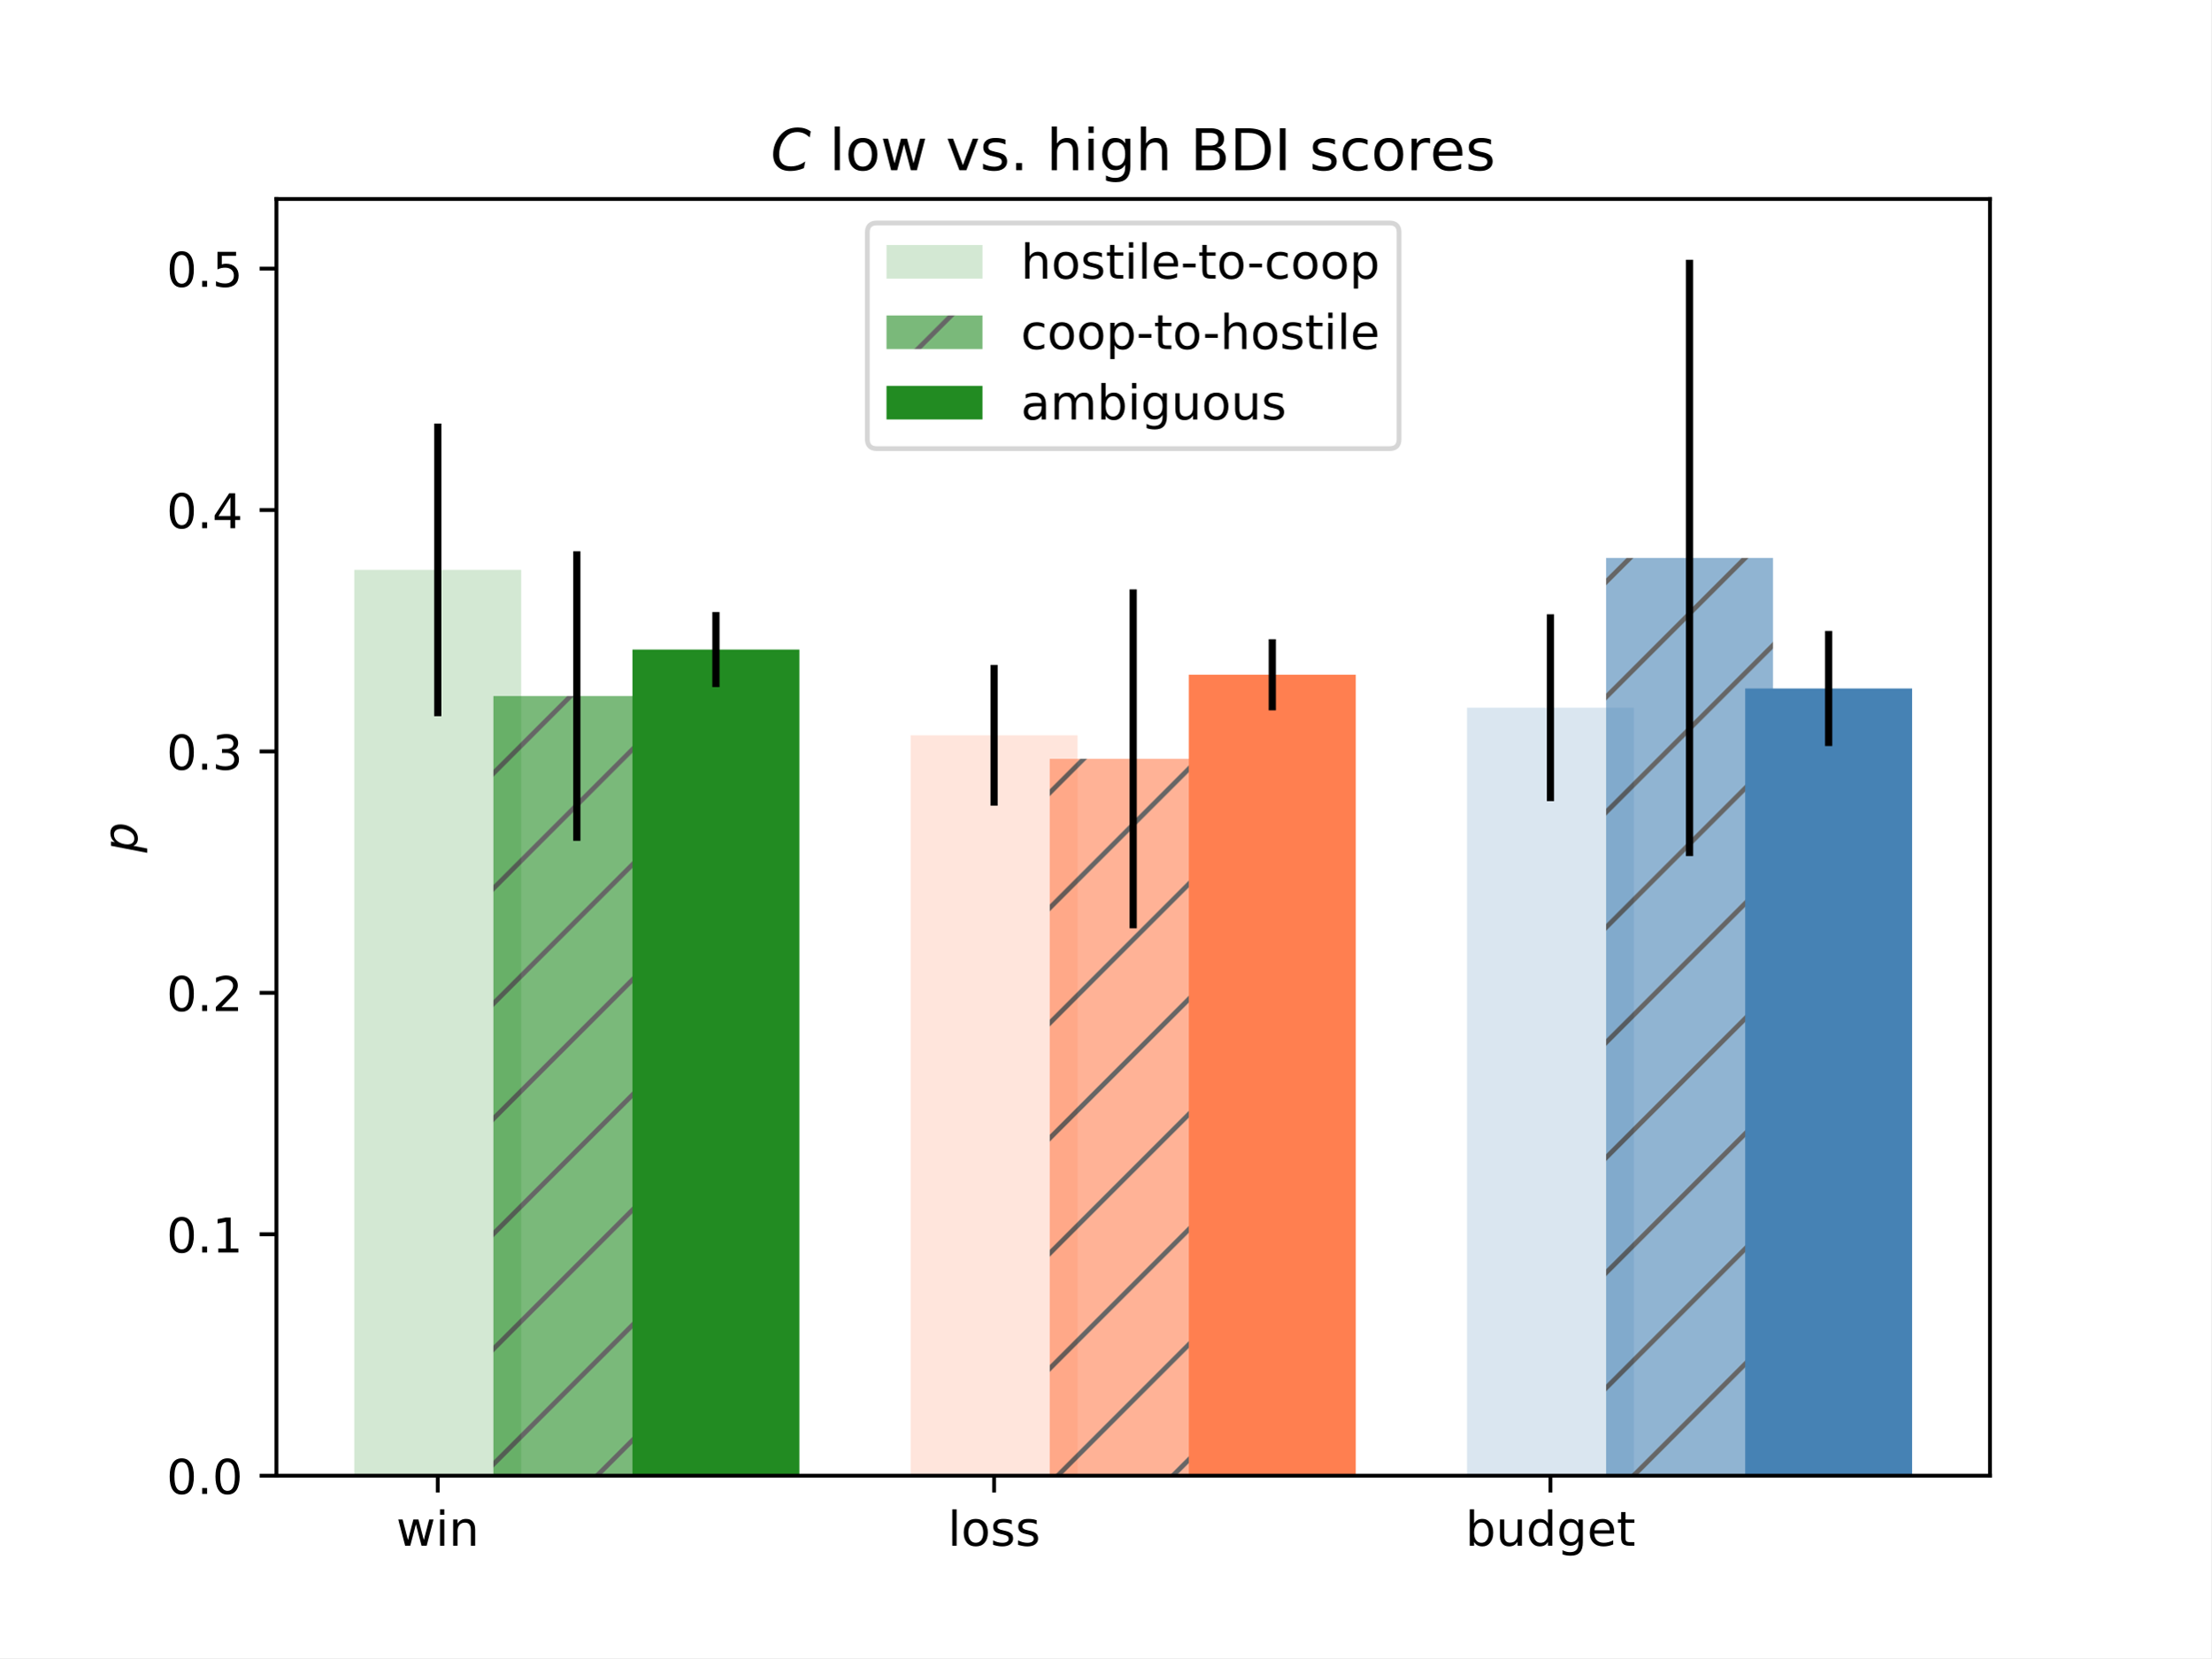
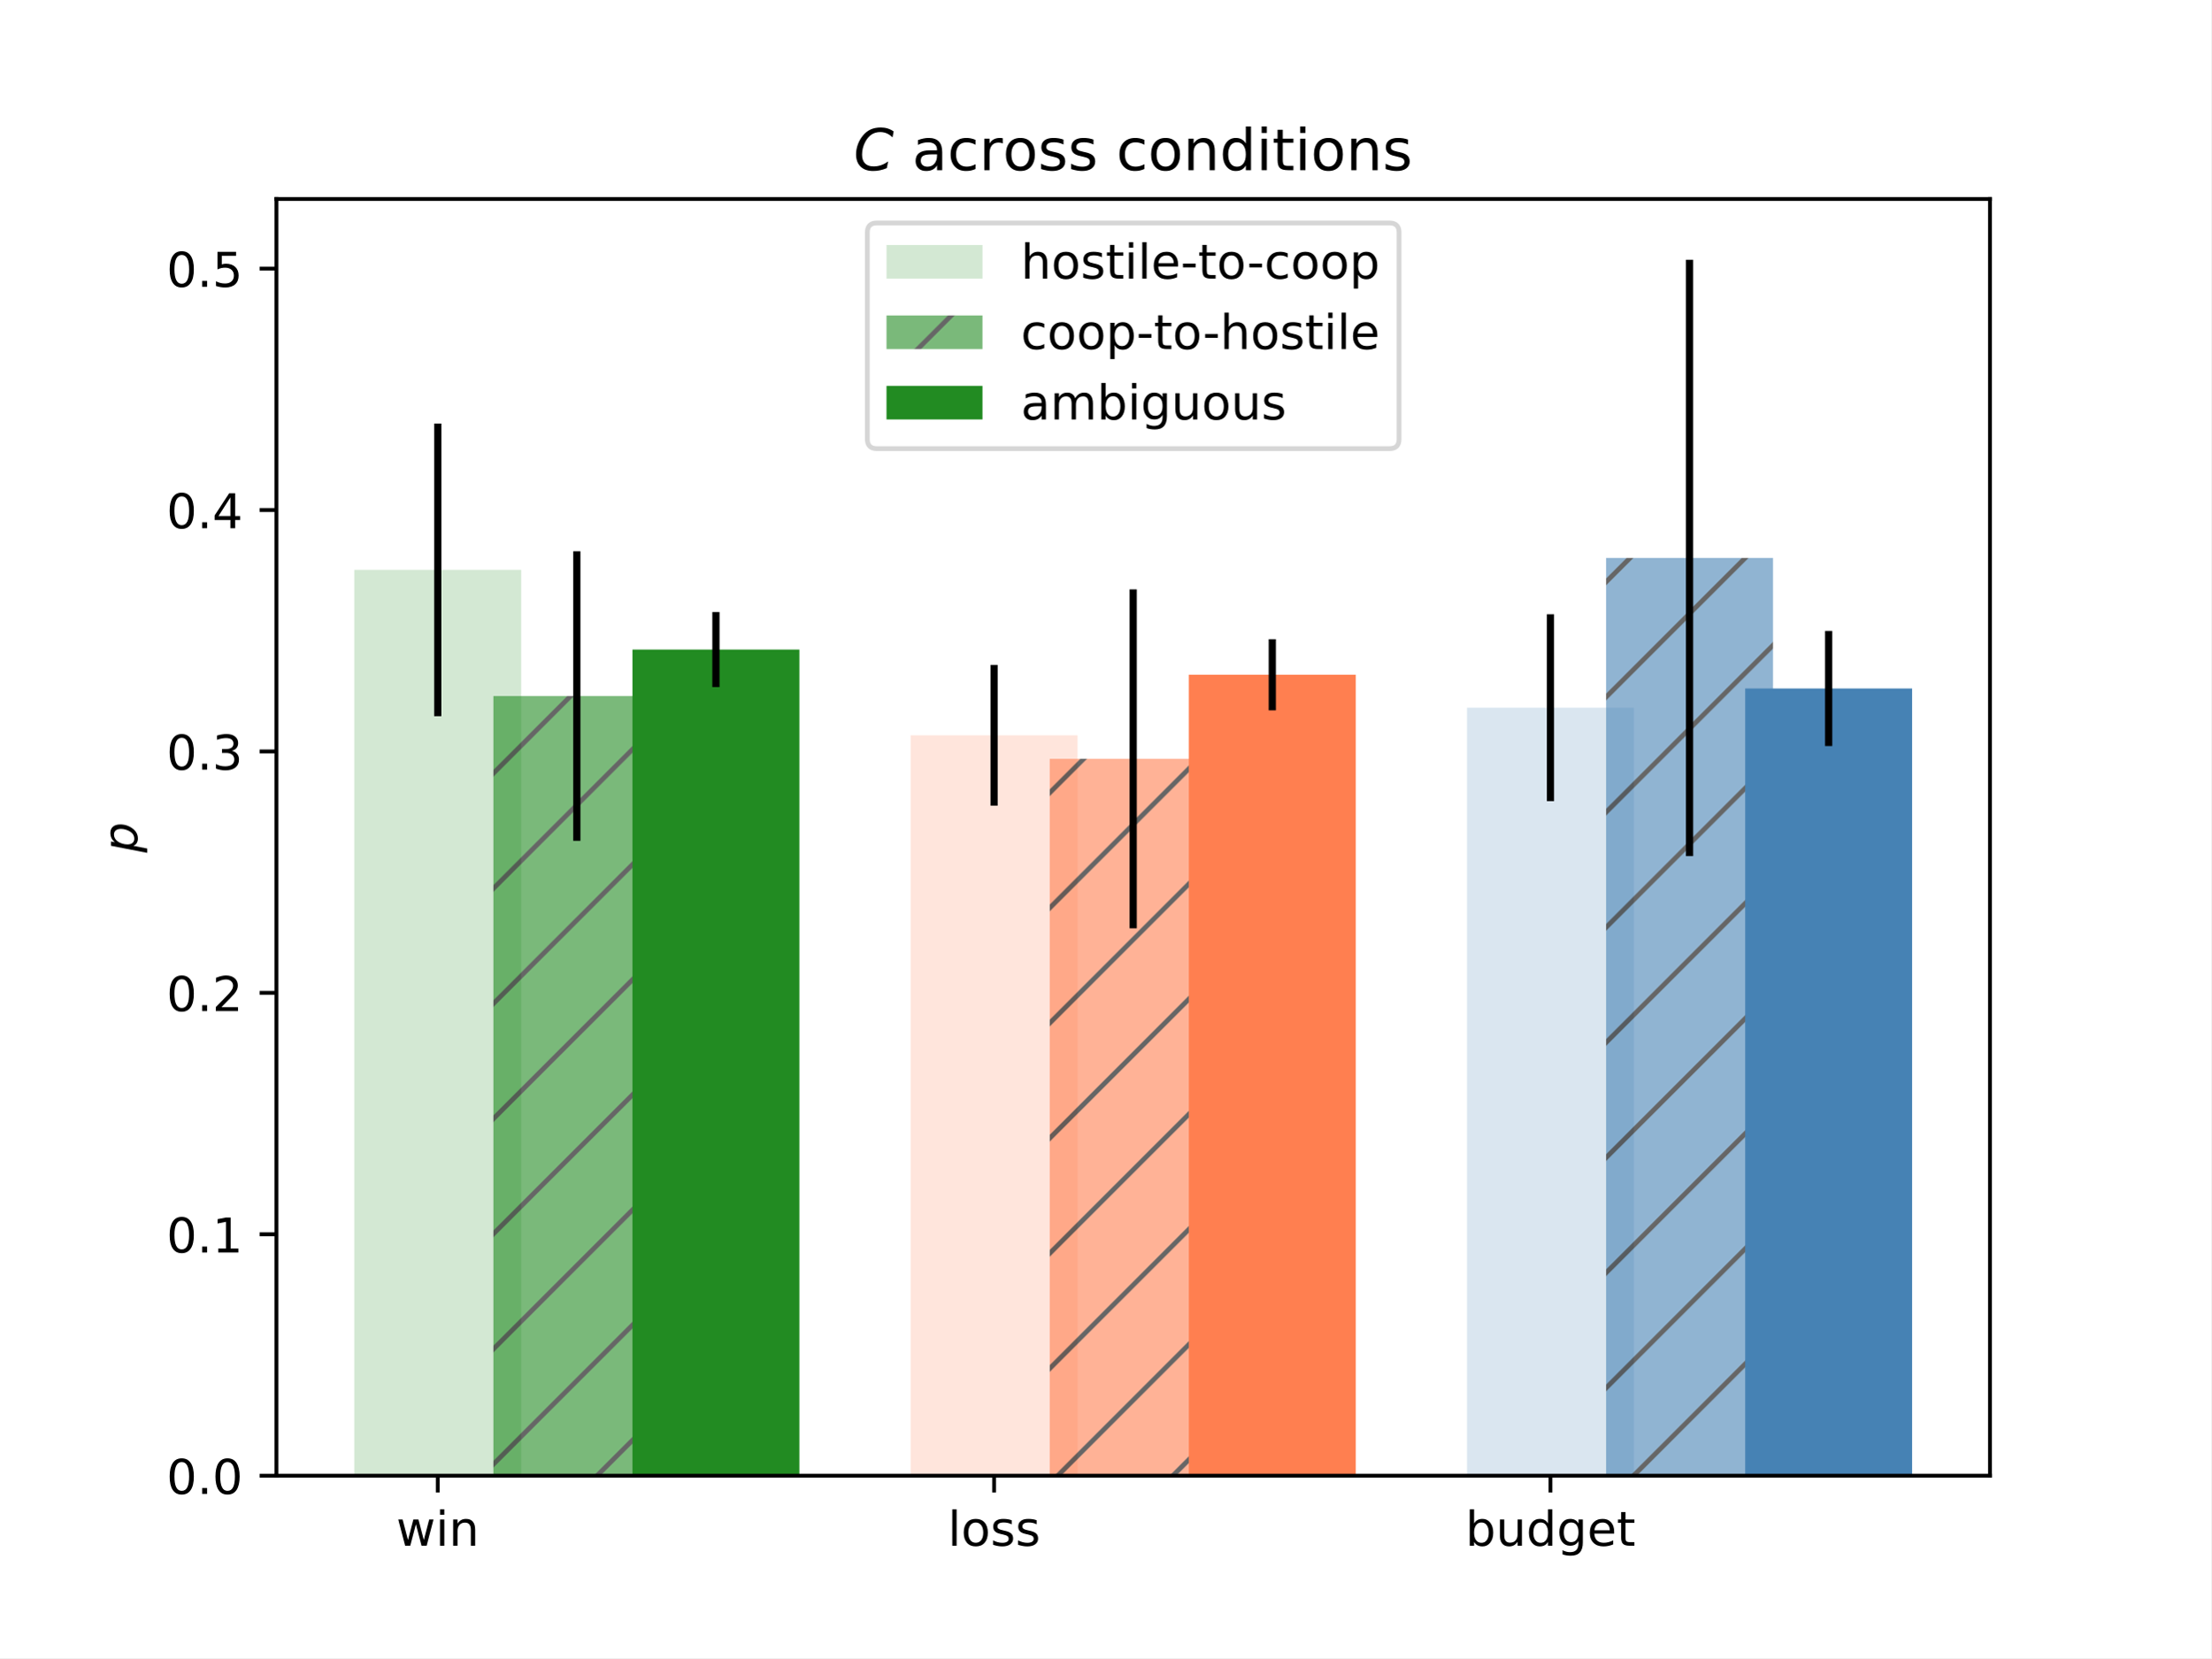
<svg xmlns="http://www.w3.org/2000/svg" xmlns:xlink="http://www.w3.org/1999/xlink" width="460.8pt" height="345.6pt" viewBox="0 0 460.8 345.6" version="1.1">
  <defs>
    <style type="text/css">*{stroke-linejoin: round; stroke-linecap: butt}</style>
  </defs>
  <g id="figure_1">
    <g id="patch_1">
      <path d="M 0 345.6  L 460.8 345.6  L 460.8 0  L 0 0  z " style="fill: #ffffff" />
    </g>
    <g id="axes_1">
      <g id="patch_2">
        <path d="M 57.6 307.584  L 414.72 307.584  L 414.72 41.472  L 57.6 41.472  z " style="fill: #ffffff" />
      </g>
      <g id="patch_3">
-         <path d="M 73.833 307.584  L 108.617 307.584  L 108.617 118.776  L 73.833 118.776  z " clip-path="url(#pca31e9672e)" style="fill: #228b22; opacity: 0.2" />
+         <path d="M 73.833 307.584  L 108.617 307.584  L 108.617 118.776  L 73.833 118.776  z " clip-path="url(#p67e29731ce)" style="fill: #228b22; opacity: 0.2" />
      </g>
      <g id="patch_4">
-         <path d="M 189.781 307.584  L 224.565 307.584  L 224.565 153.255  L 189.781 153.255  z " clip-path="url(#pca31e9672e)" style="fill: #ff7f50; opacity: 0.2" />
+         <path d="M 189.781 307.584  L 224.565 307.584  L 224.565 153.255  L 189.781 153.255  z " clip-path="url(#p67e29731ce)" style="fill: #ff7f50; opacity: 0.2" />
      </g>
      <g id="patch_5">
-         <path d="M 305.729 307.584  L 340.513 307.584  L 340.513 147.503  L 305.729 147.503  z " clip-path="url(#pca31e9672e)" style="fill: #4682b4; opacity: 0.2" />
+         <path d="M 305.729 307.584  L 340.513 307.584  L 340.513 147.503  L 305.729 147.503  z " clip-path="url(#p67e29731ce)" style="fill: #4682b4; opacity: 0.2" />
      </g>
      <g id="patch_6">
-         <path d="M 102.82 307.584  L 137.604 307.584  L 137.604 145.08  L 102.82 145.08  z " clip-path="url(#pca31e9672e)" style="fill: url(#hdff56666a3); opacity: 0.6" />
+         <path d="M 102.82 307.584  L 137.604 307.584  L 137.604 145.08  L 102.82 145.08  z " clip-path="url(#p67e29731ce)" style="fill: url(#h06bba1facb); opacity: 0.6" />
      </g>
      <g id="patch_7">
-         <path d="M 218.768 307.584  L 253.552 307.584  L 253.552 158.163  L 218.768 158.163  z " clip-path="url(#pca31e9672e)" style="fill: url(#hae65c5248e); opacity: 0.6" />
+         <path d="M 218.768 307.584  L 253.552 307.584  L 253.552 158.163  L 218.768 158.163  z " clip-path="url(#p67e29731ce)" style="fill: url(#hb12edb5064); opacity: 0.6" />
      </g>
      <g id="patch_8">
-         <path d="M 334.716 307.584  L 369.5 307.584  L 369.5 116.291  L 334.716 116.291  z " clip-path="url(#pca31e9672e)" style="fill: url(#h5732de7530); opacity: 0.6" />
+         <path d="M 334.716 307.584  L 369.5 307.584  L 369.5 116.291  L 334.716 116.291  z " clip-path="url(#p67e29731ce)" style="fill: url(#h81618ca3a2); opacity: 0.6" />
      </g>
      <g id="patch_9">
-         <path d="M 131.807 307.584  L 166.591 307.584  L 166.591 135.392  L 131.807 135.392  z " clip-path="url(#pca31e9672e)" style="fill: #228b22" />
+         <path d="M 131.807 307.584  L 166.591 307.584  L 166.591 135.392  L 131.807 135.392  z " clip-path="url(#p67e29731ce)" style="fill: #228b22" />
      </g>
      <g id="patch_10">
-         <path d="M 247.755 307.584  L 282.539 307.584  L 282.539 140.641  L 247.755 140.641  z " clip-path="url(#pca31e9672e)" style="fill: #ff7f50" />
+         <path d="M 247.755 307.584  L 282.539 307.584  L 282.539 140.641  L 247.755 140.641  z " clip-path="url(#p67e29731ce)" style="fill: #ff7f50" />
      </g>
      <g id="patch_11">
-         <path d="M 363.703 307.584  L 398.487 307.584  L 398.487 143.501  L 363.703 143.501  z " clip-path="url(#pca31e9672e)" style="fill: #4682b4" />
+         <path d="M 363.703 307.584  L 398.487 307.584  L 398.487 143.501  L 363.703 143.501  z " clip-path="url(#p67e29731ce)" style="fill: #4682b4" />
      </g>
      <g id="matplotlib.axis_1">
        <g id="xtick_1">
          <g id="line2d_1">
            <defs>
-               <path id="m199fb2c212" d="M 0 0  L 0 3.5  " style="stroke: #000000; stroke-width: 0.8" />
-             </defs>
-             <g>
-               <use xlink:href="#m199fb2c212" x="91.225" y="307.584" style="stroke: #000000; stroke-width: 0.8" />
+               <path id="m4ef8aa3663" d="M 0 0  L 0 3.5  " style="stroke: #000000; stroke-width: 0.8" />
+             </defs>
+             <g>
+               <use xlink:href="#m4ef8aa3663" x="91.225" y="307.584" style="stroke: #000000; stroke-width: 0.8" />
            </g>
          </g>
          <g id="text_1">
            <g transform="translate(82.57806 322.1824) scale(0.1 -0.1)">
              <defs>
                <path id="DejaVuSans-77" d="M 269 3500  L 844 3500  L 1563 769  L 2278 3500  L 2956 3500  L 3675 769  L 4391 3500  L 4966 3500  L 4050 0  L 3372 0  L 2619 2869  L 1863 0  L 1184 0  L 269 3500  z " transform="scale(0.015625)" />
                <path id="DejaVuSans-69" d="M 603 3500  L 1178 3500  L 1178 0  L 603 0  L 603 3500  z M 603 4863  L 1178 4863  L 1178 4134  L 603 4134  L 603 4863  z " transform="scale(0.015625)" />
                <path id="DejaVuSans-6e" d="M 3513 2113  L 3513 0  L 2938 0  L 2938 2094  Q 2938 2591 2744 2837  Q 2550 3084 2163 3084  Q 1697 3084 1428 2787  Q 1159 2491 1159 1978  L 1159 0  L 581 0  L 581 3500  L 1159 3500  L 1159 2956  Q 1366 3272 1645 3428  Q 1925 3584 2291 3584  Q 2894 3584 3203 3211  Q 3513 2838 3513 2113  z " transform="scale(0.015625)" />
              </defs>
              <use xlink:href="#DejaVuSans-77" />
              <use xlink:href="#DejaVuSans-69" x="81.787" />
              <use xlink:href="#DejaVuSans-6e" x="109.57" />
            </g>
          </g>
        </g>
        <g id="xtick_2">
          <g id="line2d_2">
            <g>
-               <use xlink:href="#m199fb2c212" x="207.173" y="307.584" style="stroke: #000000; stroke-width: 0.8" />
+               <use xlink:href="#m4ef8aa3663" x="207.173" y="307.584" style="stroke: #000000; stroke-width: 0.8" />
            </g>
          </g>
          <g id="text_2">
            <g transform="translate(197.5152 322.1824) scale(0.1 -0.1)">
              <defs>
                <path id="DejaVuSans-6c" d="M 603 4863  L 1178 4863  L 1178 0  L 603 0  L 603 4863  z " transform="scale(0.015625)" />
                <path id="DejaVuSans-6f" d="M 1959 3097  Q 1497 3097 1228 2736  Q 959 2375 959 1747  Q 959 1119 1226 758  Q 1494 397 1959 397  Q 2419 397 2687 759  Q 2956 1122 2956 1747  Q 2956 2369 2687 2733  Q 2419 3097 1959 3097  z M 1959 3584  Q 2709 3584 3137 3096  Q 3566 2609 3566 1747  Q 3566 888 3137 398  Q 2709 -91 1959 -91  Q 1206 -91 779 398  Q 353 888 353 1747  Q 353 2609 779 3096  Q 1206 3584 1959 3584  z " transform="scale(0.015625)" />
                <path id="DejaVuSans-73" d="M 2834 3397  L 2834 2853  Q 2591 2978 2328 3040  Q 2066 3103 1784 3103  Q 1356 3103 1142 2972  Q 928 2841 928 2578  Q 928 2378 1081 2264  Q 1234 2150 1697 2047  L 1894 2003  Q 2506 1872 2764 1633  Q 3022 1394 3022 966  Q 3022 478 2636 193  Q 2250 -91 1575 -91  Q 1294 -91 989 -36  Q 684 19 347 128  L 347 722  Q 666 556 975 473  Q 1284 391 1588 391  Q 1994 391 2212 530  Q 2431 669 2431 922  Q 2431 1156 2273 1281  Q 2116 1406 1581 1522  L 1381 1569  Q 847 1681 609 1914  Q 372 2147 372 2553  Q 372 3047 722 3315  Q 1072 3584 1716 3584  Q 2034 3584 2315 3537  Q 2597 3491 2834 3397  z " transform="scale(0.015625)" />
              </defs>
              <use xlink:href="#DejaVuSans-6c" />
              <use xlink:href="#DejaVuSans-6f" x="27.783" />
              <use xlink:href="#DejaVuSans-73" x="88.965" />
              <use xlink:href="#DejaVuSans-73" x="141.064" />
            </g>
          </g>
        </g>
        <g id="xtick_3">
          <g id="line2d_3">
            <g>
-               <use xlink:href="#m199fb2c212" x="323.121" y="307.584" style="stroke: #000000; stroke-width: 0.8" />
+               <use xlink:href="#m4ef8aa3663" x="323.121" y="307.584" style="stroke: #000000; stroke-width: 0.8" />
            </g>
          </g>
          <g id="text_3">
            <g transform="translate(305.3929 322.1824) scale(0.1 -0.1)">
              <defs>
                <path id="DejaVuSans-62" d="M 3116 1747  Q 3116 2381 2855 2742  Q 2594 3103 2138 3103  Q 1681 3103 1420 2742  Q 1159 2381 1159 1747  Q 1159 1113 1420 752  Q 1681 391 2138 391  Q 2594 391 2855 752  Q 3116 1113 3116 1747  z M 1159 2969  Q 1341 3281 1617 3432  Q 1894 3584 2278 3584  Q 2916 3584 3314 3078  Q 3713 2572 3713 1747  Q 3713 922 3314 415  Q 2916 -91 2278 -91  Q 1894 -91 1617 61  Q 1341 213 1159 525  L 1159 0  L 581 0  L 581 4863  L 1159 4863  L 1159 2969  z " transform="scale(0.015625)" />
                <path id="DejaVuSans-75" d="M 544 1381  L 544 3500  L 1119 3500  L 1119 1403  Q 1119 906 1312 657  Q 1506 409 1894 409  Q 2359 409 2629 706  Q 2900 1003 2900 1516  L 2900 3500  L 3475 3500  L 3475 0  L 2900 0  L 2900 538  Q 2691 219 2414 64  Q 2138 -91 1772 -91  Q 1169 -91 856 284  Q 544 659 544 1381  z M 1991 3584  L 1991 3584  z " transform="scale(0.015625)" />
                <path id="DejaVuSans-64" d="M 2906 2969  L 2906 4863  L 3481 4863  L 3481 0  L 2906 0  L 2906 525  Q 2725 213 2448 61  Q 2172 -91 1784 -91  Q 1150 -91 751 415  Q 353 922 353 1747  Q 353 2572 751 3078  Q 1150 3584 1784 3584  Q 2172 3584 2448 3432  Q 2725 3281 2906 2969  z M 947 1747  Q 947 1113 1208 752  Q 1469 391 1925 391  Q 2381 391 2643 752  Q 2906 1113 2906 1747  Q 2906 2381 2643 2742  Q 2381 3103 1925 3103  Q 1469 3103 1208 2742  Q 947 2381 947 1747  z " transform="scale(0.015625)" />
                <path id="DejaVuSans-67" d="M 2906 1791  Q 2906 2416 2648 2759  Q 2391 3103 1925 3103  Q 1463 3103 1205 2759  Q 947 2416 947 1791  Q 947 1169 1205 825  Q 1463 481 1925 481  Q 2391 481 2648 825  Q 2906 1169 2906 1791  z M 3481 434  Q 3481 -459 3084 -895  Q 2688 -1331 1869 -1331  Q 1566 -1331 1297 -1286  Q 1028 -1241 775 -1147  L 775 -588  Q 1028 -725 1275 -790  Q 1522 -856 1778 -856  Q 2344 -856 2625 -561  Q 2906 -266 2906 331  L 2906 616  Q 2728 306 2450 153  Q 2172 0 1784 0  Q 1141 0 747 490  Q 353 981 353 1791  Q 353 2603 747 3093  Q 1141 3584 1784 3584  Q 2172 3584 2450 3431  Q 2728 3278 2906 2969  L 2906 3500  L 3481 3500  L 3481 434  z " transform="scale(0.015625)" />
                <path id="DejaVuSans-65" d="M 3597 1894  L 3597 1613  L 953 1613  Q 991 1019 1311 708  Q 1631 397 2203 397  Q 2534 397 2845 478  Q 3156 559 3463 722  L 3463 178  Q 3153 47 2828 -22  Q 2503 -91 2169 -91  Q 1331 -91 842 396  Q 353 884 353 1716  Q 353 2575 817 3079  Q 1281 3584 2069 3584  Q 2775 3584 3186 3129  Q 3597 2675 3597 1894  z M 3022 2063  Q 3016 2534 2758 2815  Q 2500 3097 2075 3097  Q 1594 3097 1305 2825  Q 1016 2553 972 2059  L 3022 2063  z " transform="scale(0.015625)" />
                <path id="DejaVuSans-74" d="M 1172 4494  L 1172 3500  L 2356 3500  L 2356 3053  L 1172 3053  L 1172 1153  Q 1172 725 1289 603  Q 1406 481 1766 481  L 2356 481  L 2356 0  L 1766 0  Q 1100 0 847 248  Q 594 497 594 1153  L 594 3053  L 172 3053  L 172 3500  L 594 3500  L 594 4494  L 1172 4494  z " transform="scale(0.015625)" />
              </defs>
              <use xlink:href="#DejaVuSans-62" />
              <use xlink:href="#DejaVuSans-75" x="63.477" />
              <use xlink:href="#DejaVuSans-64" x="126.855" />
              <use xlink:href="#DejaVuSans-67" x="190.332" />
              <use xlink:href="#DejaVuSans-65" x="253.809" />
              <use xlink:href="#DejaVuSans-74" x="315.332" />
            </g>
          </g>
        </g>
      </g>
      <g id="matplotlib.axis_2">
        <g id="ytick_1">
          <g id="line2d_4">
            <defs>
-               <path id="m99a52dd17c" d="M 0 0  L -3.5 0  " style="stroke: #000000; stroke-width: 0.8" />
-             </defs>
-             <g>
-               <use xlink:href="#m99a52dd17c" x="57.6" y="307.584" style="stroke: #000000; stroke-width: 0.8" />
+               <path id="mdf49a75a3f" d="M 0 0  L -3.5 0  " style="stroke: #000000; stroke-width: 0.8" />
+             </defs>
+             <g>
+               <use xlink:href="#mdf49a75a3f" x="57.6" y="307.584" style="stroke: #000000; stroke-width: 0.8" />
            </g>
          </g>
          <g id="text_4">
            <g transform="translate(34.69687 311.3832) scale(0.1 -0.1)">
              <defs>
                <path id="DejaVuSans-30" d="M 2034 4250  Q 1547 4250 1301 3770  Q 1056 3291 1056 2328  Q 1056 1369 1301 889  Q 1547 409 2034 409  Q 2525 409 2770 889  Q 3016 1369 3016 2328  Q 3016 3291 2770 3770  Q 2525 4250 2034 4250  z M 2034 4750  Q 2819 4750 3233 4129  Q 3647 3509 3647 2328  Q 3647 1150 3233 529  Q 2819 -91 2034 -91  Q 1250 -91 836 529  Q 422 1150 422 2328  Q 422 3509 836 4129  Q 1250 4750 2034 4750  z " transform="scale(0.015625)" />
                <path id="DejaVuSans-2e" d="M 684 794  L 1344 794  L 1344 0  L 684 0  L 684 794  z " transform="scale(0.015625)" />
              </defs>
              <use xlink:href="#DejaVuSans-30" />
              <use xlink:href="#DejaVuSans-2e" x="63.623" />
              <use xlink:href="#DejaVuSans-30" x="95.41" />
            </g>
          </g>
        </g>
        <g id="ytick_2">
          <g id="line2d_5">
            <g>
-               <use xlink:href="#m99a52dd17c" x="57.6" y="257.262" style="stroke: #000000; stroke-width: 0.8" />
+               <use xlink:href="#mdf49a75a3f" x="57.6" y="257.262" style="stroke: #000000; stroke-width: 0.8" />
            </g>
          </g>
          <g id="text_5">
            <g transform="translate(34.69687 261.0614) scale(0.1 -0.1)">
              <defs>
                <path id="DejaVuSans-31" d="M 794 531  L 1825 531  L 1825 4091  L 703 3866  L 703 4441  L 1819 4666  L 2450 4666  L 2450 531  L 3481 531  L 3481 0  L 794 0  L 794 531  z " transform="scale(0.015625)" />
              </defs>
              <use xlink:href="#DejaVuSans-30" />
              <use xlink:href="#DejaVuSans-2e" x="63.623" />
              <use xlink:href="#DejaVuSans-31" x="95.41" />
            </g>
          </g>
        </g>
        <g id="ytick_3">
          <g id="line2d_6">
            <g>
-               <use xlink:href="#m99a52dd17c" x="57.6" y="206.94" style="stroke: #000000; stroke-width: 0.8" />
+               <use xlink:href="#mdf49a75a3f" x="57.6" y="206.94" style="stroke: #000000; stroke-width: 0.8" />
            </g>
          </g>
          <g id="text_6">
            <g transform="translate(34.69687 210.7396) scale(0.1 -0.1)">
              <defs>
                <path id="DejaVuSans-32" d="M 1228 531  L 3431 531  L 3431 0  L 469 0  L 469 531  Q 828 903 1448 1529  Q 2069 2156 2228 2338  Q 2531 2678 2651 2914  Q 2772 3150 2772 3378  Q 2772 3750 2511 3984  Q 2250 4219 1831 4219  Q 1534 4219 1204 4116  Q 875 4013 500 3803  L 500 4441  Q 881 4594 1212 4672  Q 1544 4750 1819 4750  Q 2544 4750 2975 4387  Q 3406 4025 3406 3419  Q 3406 3131 3298 2873  Q 3191 2616 2906 2266  Q 2828 2175 2409 1742  Q 1991 1309 1228 531  z " transform="scale(0.015625)" />
              </defs>
              <use xlink:href="#DejaVuSans-30" />
              <use xlink:href="#DejaVuSans-2e" x="63.623" />
              <use xlink:href="#DejaVuSans-32" x="95.41" />
            </g>
          </g>
        </g>
        <g id="ytick_4">
          <g id="line2d_7">
            <g>
-               <use xlink:href="#m99a52dd17c" x="57.6" y="156.619" style="stroke: #000000; stroke-width: 0.8" />
+               <use xlink:href="#mdf49a75a3f" x="57.6" y="156.619" style="stroke: #000000; stroke-width: 0.8" />
            </g>
          </g>
          <g id="text_7">
            <g transform="translate(34.69687 160.4178) scale(0.1 -0.1)">
              <defs>
                <path id="DejaVuSans-33" d="M 2597 2516  Q 3050 2419 3304 2112  Q 3559 1806 3559 1356  Q 3559 666 3084 287  Q 2609 -91 1734 -91  Q 1441 -91 1130 -33  Q 819 25 488 141  L 488 750  Q 750 597 1062 519  Q 1375 441 1716 441  Q 2309 441 2620 675  Q 2931 909 2931 1356  Q 2931 1769 2642 2001  Q 2353 2234 1838 2234  L 1294 2234  L 1294 2753  L 1863 2753  Q 2328 2753 2575 2939  Q 2822 3125 2822 3475  Q 2822 3834 2567 4026  Q 2313 4219 1838 4219  Q 1578 4219 1281 4162  Q 984 4106 628 3988  L 628 4550  Q 988 4650 1302 4700  Q 1616 4750 1894 4750  Q 2613 4750 3031 4423  Q 3450 4097 3450 3541  Q 3450 3153 3228 2886  Q 3006 2619 2597 2516  z " transform="scale(0.015625)" />
              </defs>
              <use xlink:href="#DejaVuSans-30" />
              <use xlink:href="#DejaVuSans-2e" x="63.623" />
              <use xlink:href="#DejaVuSans-33" x="95.41" />
            </g>
          </g>
        </g>
        <g id="ytick_5">
          <g id="line2d_8">
            <g>
-               <use xlink:href="#m99a52dd17c" x="57.6" y="106.297" style="stroke: #000000; stroke-width: 0.8" />
+               <use xlink:href="#mdf49a75a3f" x="57.6" y="106.297" style="stroke: #000000; stroke-width: 0.8" />
            </g>
          </g>
          <g id="text_8">
            <g transform="translate(34.69687 110.096) scale(0.1 -0.1)">
              <defs>
                <path id="DejaVuSans-34" d="M 2419 4116  L 825 1625  L 2419 1625  L 2419 4116  z M 2253 4666  L 3047 4666  L 3047 1625  L 3713 1625  L 3713 1100  L 3047 1100  L 3047 0  L 2419 0  L 2419 1100  L 313 1100  L 313 1709  L 2253 4666  z " transform="scale(0.015625)" />
              </defs>
              <use xlink:href="#DejaVuSans-30" />
              <use xlink:href="#DejaVuSans-2e" x="63.623" />
              <use xlink:href="#DejaVuSans-34" x="95.41" />
            </g>
          </g>
        </g>
        <g id="ytick_6">
          <g id="line2d_9">
            <g>
-               <use xlink:href="#m99a52dd17c" x="57.6" y="55.975" style="stroke: #000000; stroke-width: 0.8" />
+               <use xlink:href="#mdf49a75a3f" x="57.6" y="55.975" style="stroke: #000000; stroke-width: 0.8" />
            </g>
          </g>
          <g id="text_9">
            <g transform="translate(34.69687 59.77418) scale(0.1 -0.1)">
              <defs>
                <path id="DejaVuSans-35" d="M 691 4666  L 3169 4666  L 3169 4134  L 1269 4134  L 1269 2991  Q 1406 3038 1543 3061  Q 1681 3084 1819 3084  Q 2600 3084 3056 2656  Q 3513 2228 3513 1497  Q 3513 744 3044 326  Q 2575 -91 1722 -91  Q 1428 -91 1123 -41  Q 819 9 494 109  L 494 744  Q 775 591 1075 516  Q 1375 441 1709 441  Q 2250 441 2565 725  Q 2881 1009 2881 1497  Q 2881 1984 2565 2268  Q 2250 2553 1709 2553  Q 1456 2553 1204 2497  Q 953 2441 691 2322  L 691 4666  z " transform="scale(0.015625)" />
              </defs>
              <use xlink:href="#DejaVuSans-30" />
              <use xlink:href="#DejaVuSans-2e" x="63.623" />
              <use xlink:href="#DejaVuSans-35" x="95.41" />
            </g>
          </g>
        </g>
        <g id="text_10">
          <g transform="translate(28.59688 177.728) rotate(-90) scale(0.1 -0.1)">
            <defs>
              <path id="DejaVuSans-Oblique-70" d="M 3175 2156  Q 3175 2616 2975 2859  Q 2775 3103 2400 3103  Q 2144 3103 1911 2972  Q 1678 2841 1497 2591  Q 1319 2344 1212 1994  Q 1106 1644 1106 1300  Q 1106 863 1306 627  Q 1506 391 1875 391  Q 2147 391 2380 519  Q 2613 647 2778 891  Q 2956 1147 3065 1494  Q 3175 1841 3175 2156  z M 1394 2969  Q 1625 3272 1939 3428  Q 2253 3584 2638 3584  Q 3175 3584 3472 3232  Q 3769 2881 3769 2247  Q 3769 1728 3584 1258  Q 3400 788 3053 416  Q 2822 169 2531 39  Q 2241 -91 1919 -91  Q 1547 -91 1294 64  Q 1041 219 916 525  L 556 -1331  L -19 -1331  L 922 3500  L 1497 3500  L 1394 2969  z " transform="scale(0.015625)" />
            </defs>
            <use xlink:href="#DejaVuSans-Oblique-70" />
          </g>
        </g>
      </g>
      <g id="LineCollection_1">
-         <path d="M 91.225 149.27  L 91.225 88.281  " clip-path="url(#pca31e9672e)" style="fill: none; stroke: #000000; stroke-width: 1.5" />
-         <path d="M 207.173 167.922  L 207.173 138.589  " clip-path="url(#pca31e9672e)" style="fill: none; stroke: #000000; stroke-width: 1.5" />
-         <path d="M 323.121 166.979  L 323.121 128.027  " clip-path="url(#pca31e9672e)" style="fill: none; stroke: #000000; stroke-width: 1.5" />
+         <path d="M 91.225 149.27  L 91.225 88.281  " clip-path="url(#p67e29731ce)" style="fill: none; stroke: #000000; stroke-width: 1.5" />
+         <path d="M 207.173 167.922  L 207.173 138.589  " clip-path="url(#p67e29731ce)" style="fill: none; stroke: #000000; stroke-width: 1.5" />
+         <path d="M 323.121 166.979  L 323.121 128.027  " clip-path="url(#p67e29731ce)" style="fill: none; stroke: #000000; stroke-width: 1.5" />
      </g>
      <g id="LineCollection_2">
-         <path d="M 120.212 175.256  L 120.212 114.905  " clip-path="url(#pca31e9672e)" style="fill: none; stroke: #000000; stroke-width: 1.5" />
-         <path d="M 236.16 193.489  L 236.16 122.837  " clip-path="url(#pca31e9672e)" style="fill: none; stroke: #000000; stroke-width: 1.5" />
-         <path d="M 352.108 178.437  L 352.108 54.144  " clip-path="url(#pca31e9672e)" style="fill: none; stroke: #000000; stroke-width: 1.5" />
+         <path d="M 120.212 175.256  L 120.212 114.905  " clip-path="url(#p67e29731ce)" style="fill: none; stroke: #000000; stroke-width: 1.5" />
+         <path d="M 236.16 193.489  L 236.16 122.837  " clip-path="url(#p67e29731ce)" style="fill: none; stroke: #000000; stroke-width: 1.5" />
+         <path d="M 352.108 178.437  L 352.108 54.144  " clip-path="url(#p67e29731ce)" style="fill: none; stroke: #000000; stroke-width: 1.5" />
      </g>
      <g id="LineCollection_3">
-         <path d="M 149.199 143.21  L 149.199 127.574  " clip-path="url(#pca31e9672e)" style="fill: none; stroke: #000000; stroke-width: 1.5" />
-         <path d="M 265.147 148.052  L 265.147 133.231  " clip-path="url(#pca31e9672e)" style="fill: none; stroke: #000000; stroke-width: 1.5" />
-         <path d="M 381.095 155.49  L 381.095 131.511  " clip-path="url(#pca31e9672e)" style="fill: none; stroke: #000000; stroke-width: 1.5" />
+         <path d="M 149.199 143.21  L 149.199 127.574  " clip-path="url(#p67e29731ce)" style="fill: none; stroke: #000000; stroke-width: 1.5" />
+         <path d="M 265.147 148.052  L 265.147 133.231  " clip-path="url(#p67e29731ce)" style="fill: none; stroke: #000000; stroke-width: 1.5" />
+         <path d="M 381.095 155.49  L 381.095 131.511  " clip-path="url(#p67e29731ce)" style="fill: none; stroke: #000000; stroke-width: 1.5" />
      </g>
      <g id="patch_12">
        <path d="M 57.6 307.584  L 57.6 41.472  " style="fill: none; stroke: #000000; stroke-width: 0.8; stroke-linejoin: miter; stroke-linecap: square" />
      </g>
      <g id="patch_13">
        <path d="M 414.72 307.584  L 414.72 41.472  " style="fill: none; stroke: #000000; stroke-width: 0.8; stroke-linejoin: miter; stroke-linecap: square" />
      </g>
      <g id="patch_14">
        <path d="M 57.6 307.584  L 414.72 307.584  " style="fill: none; stroke: #000000; stroke-width: 0.8; stroke-linejoin: miter; stroke-linecap: square" />
      </g>
      <g id="patch_15">
        <path d="M 57.6 41.472  L 414.72 41.472  " style="fill: none; stroke: #000000; stroke-width: 0.8; stroke-linejoin: miter; stroke-linecap: square" />
      </g>
      <g id="text_11">
-         <g transform="translate(160.62 35.472) scale(0.12 -0.12)">
+         <g transform="translate(177.9 35.472) scale(0.12 -0.12)">
          <defs>
            <path id="DejaVuSans-Oblique-43" d="M 4447 4306  L 4319 3641  Q 4019 3944 3683 4091  Q 3347 4238 2956 4238  Q 2422 4238 2017 3981  Q 1613 3725 1319 3200  Q 1131 2863 1032 2486  Q 934 2109 934 1728  Q 934 1091 1264 756  Q 1594 422 2222 422  Q 2656 422 3056 561  Q 3456 700 3834 978  L 3688 231  Q 3316 72 2936 -9  Q 2556 -91 2175 -91  Q 1278 -91 773 396  Q 269 884 269 1753  Q 269 2309 461 2846  Q 653 3384 1013 3828  Q 1394 4300 1883 4525  Q 2372 4750 3022 4750  Q 3422 4750 3780 4639  Q 4138 4528 4447 4306  z " transform="scale(0.015625)" />
            <path id="DejaVuSans-20" transform="scale(0.015625)" />
-             <path id="DejaVuSans-76" d="M 191 3500  L 800 3500  L 1894 563  L 2988 3500  L 3597 3500  L 2284 0  L 1503 0  L 191 3500  z " transform="scale(0.015625)" />
-             <path id="DejaVuSans-68" d="M 3513 2113  L 3513 0  L 2938 0  L 2938 2094  Q 2938 2591 2744 2837  Q 2550 3084 2163 3084  Q 1697 3084 1428 2787  Q 1159 2491 1159 1978  L 1159 0  L 581 0  L 581 4863  L 1159 4863  L 1159 2956  Q 1366 3272 1645 3428  Q 1925 3584 2291 3584  Q 2894 3584 3203 3211  Q 3513 2838 3513 2113  z " transform="scale(0.015625)" />
-             <path id="DejaVuSans-42" d="M 1259 2228  L 1259 519  L 2272 519  Q 2781 519 3026 730  Q 3272 941 3272 1375  Q 3272 1813 3026 2020  Q 2781 2228 2272 2228  L 1259 2228  z M 1259 4147  L 1259 2741  L 2194 2741  Q 2656 2741 2882 2914  Q 3109 3088 3109 3444  Q 3109 3797 2882 3972  Q 2656 4147 2194 4147  L 1259 4147  z M 628 4666  L 2241 4666  Q 2963 4666 3353 4366  Q 3744 4066 3744 3513  Q 3744 3084 3544 2831  Q 3344 2578 2956 2516  Q 3422 2416 3680 2098  Q 3938 1781 3938 1306  Q 3938 681 3513 340  Q 3088 0 2303 0  L 628 0  L 628 4666  z " transform="scale(0.015625)" />
-             <path id="DejaVuSans-44" d="M 1259 4147  L 1259 519  L 2022 519  Q 2988 519 3436 956  Q 3884 1394 3884 2338  Q 3884 3275 3436 3711  Q 2988 4147 2022 4147  L 1259 4147  z M 628 4666  L 1925 4666  Q 3281 4666 3915 4102  Q 4550 3538 4550 2338  Q 4550 1131 3912 565  Q 3275 0 1925 0  L 628 0  L 628 4666  z " transform="scale(0.015625)" />
-             <path id="DejaVuSans-49" d="M 628 4666  L 1259 4666  L 1259 0  L 628 0  L 628 4666  z " transform="scale(0.015625)" />
+             <path id="DejaVuSans-61" d="M 2194 1759  Q 1497 1759 1228 1600  Q 959 1441 959 1056  Q 959 750 1161 570  Q 1363 391 1709 391  Q 2188 391 2477 730  Q 2766 1069 2766 1631  L 2766 1759  L 2194 1759  z M 3341 1997  L 3341 0  L 2766 0  L 2766 531  Q 2569 213 2275 61  Q 1981 -91 1556 -91  Q 1019 -91 701 211  Q 384 513 384 1019  Q 384 1609 779 1909  Q 1175 2209 1959 2209  L 2766 2209  L 2766 2266  Q 2766 2663 2505 2880  Q 2244 3097 1772 3097  Q 1472 3097 1187 3025  Q 903 2953 641 2809  L 641 3341  Q 956 3463 1253 3523  Q 1550 3584 1831 3584  Q 2591 3584 2966 3190  Q 3341 2797 3341 1997  z " transform="scale(0.015625)" />
            <path id="DejaVuSans-63" d="M 3122 3366  L 3122 2828  Q 2878 2963 2633 3030  Q 2388 3097 2138 3097  Q 1578 3097 1268 2742  Q 959 2388 959 1747  Q 959 1106 1268 751  Q 1578 397 2138 397  Q 2388 397 2633 464  Q 2878 531 3122 666  L 3122 134  Q 2881 22 2623 -34  Q 2366 -91 2075 -91  Q 1284 -91 818 406  Q 353 903 353 1747  Q 353 2603 823 3093  Q 1294 3584 2113 3584  Q 2378 3584 2631 3529  Q 2884 3475 3122 3366  z " transform="scale(0.015625)" />
            <path id="DejaVuSans-72" d="M 2631 2963  Q 2534 3019 2420 3045  Q 2306 3072 2169 3072  Q 1681 3072 1420 2755  Q 1159 2438 1159 1844  L 1159 0  L 581 0  L 581 3500  L 1159 3500  L 1159 2956  Q 1341 3275 1631 3429  Q 1922 3584 2338 3584  Q 2397 3584 2469 3576  Q 2541 3569 2628 3553  L 2631 2963  z " transform="scale(0.015625)" />
          </defs>
          <use xlink:href="#DejaVuSans-Oblique-43" transform="translate(0 0.015625)" />
          <use xlink:href="#DejaVuSans-20" transform="translate(69.82422 0.015625)" />
-           <use xlink:href="#DejaVuSans-6c" transform="translate(101.6113 0.015625)" />
-           <use xlink:href="#DejaVuSans-6f" transform="translate(129.3945 0.015625)" />
-           <use xlink:href="#DejaVuSans-77" transform="translate(190.5762 0.015625)" />
-           <use xlink:href="#DejaVuSans-20" transform="translate(272.3633 0.015625)" />
-           <use xlink:href="#DejaVuSans-76" transform="translate(304.1504 0.015625)" />
-           <use xlink:href="#DejaVuSans-73" transform="translate(363.3301 0.015625)" />
-           <use xlink:href="#DejaVuSans-2e" transform="translate(415.4297 0.015625)" />
-           <use xlink:href="#DejaVuSans-20" transform="translate(447.2168 0.015625)" />
-           <use xlink:href="#DejaVuSans-68" transform="translate(479.0039 0.015625)" />
-           <use xlink:href="#DejaVuSans-69" transform="translate(542.3828 0.015625)" />
-           <use xlink:href="#DejaVuSans-67" transform="translate(570.166 0.015625)" />
-           <use xlink:href="#DejaVuSans-68" transform="translate(633.6426 0.015625)" />
-           <use xlink:href="#DejaVuSans-20" transform="translate(697.0215 0.015625)" />
-           <use xlink:href="#DejaVuSans-42" transform="translate(728.8086 0.015625)" />
-           <use xlink:href="#DejaVuSans-44" transform="translate(797.4121 0.015625)" />
-           <use xlink:href="#DejaVuSans-49" transform="translate(874.4141 0.015625)" />
-           <use xlink:href="#DejaVuSans-20" transform="translate(903.9062 0.015625)" />
-           <use xlink:href="#DejaVuSans-73" transform="translate(935.6934 0.015625)" />
-           <use xlink:href="#DejaVuSans-63" transform="translate(987.793 0.015625)" />
-           <use xlink:href="#DejaVuSans-6f" transform="translate(1042.773 0.015625)" />
-           <use xlink:href="#DejaVuSans-72" transform="translate(1103.955 0.015625)" />
-           <use xlink:href="#DejaVuSans-65" transform="translate(1145.068 0.015625)" />
-           <use xlink:href="#DejaVuSans-73" transform="translate(1206.592 0.015625)" />
+           <use xlink:href="#DejaVuSans-61" transform="translate(101.6113 0.015625)" />
+           <use xlink:href="#DejaVuSans-63" transform="translate(162.8906 0.015625)" />
+           <use xlink:href="#DejaVuSans-72" transform="translate(217.8711 0.015625)" />
+           <use xlink:href="#DejaVuSans-6f" transform="translate(258.9844 0.015625)" />
+           <use xlink:href="#DejaVuSans-73" transform="translate(320.166 0.015625)" />
+           <use xlink:href="#DejaVuSans-73" transform="translate(372.2656 0.015625)" />
+           <use xlink:href="#DejaVuSans-20" transform="translate(424.3652 0.015625)" />
+           <use xlink:href="#DejaVuSans-63" transform="translate(456.1523 0.015625)" />
+           <use xlink:href="#DejaVuSans-6f" transform="translate(511.1328 0.015625)" />
+           <use xlink:href="#DejaVuSans-6e" transform="translate(572.3145 0.015625)" />
+           <use xlink:href="#DejaVuSans-64" transform="translate(635.6934 0.015625)" />
+           <use xlink:href="#DejaVuSans-69" transform="translate(699.1699 0.015625)" />
+           <use xlink:href="#DejaVuSans-74" transform="translate(726.9531 0.015625)" />
+           <use xlink:href="#DejaVuSans-69" transform="translate(766.1621 0.015625)" />
+           <use xlink:href="#DejaVuSans-6f" transform="translate(793.9453 0.015625)" />
+           <use xlink:href="#DejaVuSans-6e" transform="translate(855.127 0.015625)" />
+           <use xlink:href="#DejaVuSans-73" transform="translate(918.5059 0.015625)" />
        </g>
      </g>
      <g id="legend_1">
        <g id="patch_16">
          <path d="M 182.749 93.506  L 289.571 93.506  Q 291.571 93.506 291.571 91.506  L 291.571 48.472  Q 291.571 46.472 289.571 46.472  L 182.749 46.472  Q 180.749 46.472 180.749 48.472  L 180.749 91.506  Q 180.749 93.506 182.749 93.506  z " style="fill: #ffffff; opacity: 0.8; stroke: #cccccc; stroke-linejoin: miter" />
        </g>
        <g id="patch_17">
          <path d="M 184.749 58.07  L 204.749 58.07  L 204.749 51.07  L 184.749 51.07  z " style="fill: #228b22; opacity: 0.2" />
        </g>
        <g id="text_12">
          <g transform="translate(212.7491 58.07044) scale(0.1 -0.1)">
            <defs>
+               <path id="DejaVuSans-68" d="M 3513 2113  L 3513 0  L 2938 0  L 2938 2094  Q 2938 2591 2744 2837  Q 2550 3084 2163 3084  Q 1697 3084 1428 2787  Q 1159 2491 1159 1978  L 1159 0  L 581 0  L 581 4863  L 1159 4863  L 1159 2956  Q 1366 3272 1645 3428  Q 1925 3584 2291 3584  Q 2894 3584 3203 3211  Q 3513 2838 3513 2113  z " transform="scale(0.015625)" />
              <path id="DejaVuSans-2d" d="M 313 2009  L 1997 2009  L 1997 1497  L 313 1497  L 313 2009  z " transform="scale(0.015625)" />
              <path id="DejaVuSans-70" d="M 1159 525  L 1159 -1331  L 581 -1331  L 581 3500  L 1159 3500  L 1159 2969  Q 1341 3281 1617 3432  Q 1894 3584 2278 3584  Q 2916 3584 3314 3078  Q 3713 2572 3713 1747  Q 3713 922 3314 415  Q 2916 -91 2278 -91  Q 1894 -91 1617 61  Q 1341 213 1159 525  z M 3116 1747  Q 3116 2381 2855 2742  Q 2594 3103 2138 3103  Q 1681 3103 1420 2742  Q 1159 2381 1159 1747  Q 1159 1113 1420 752  Q 1681 391 2138 391  Q 2594 391 2855 752  Q 3116 1113 3116 1747  z " transform="scale(0.015625)" />
            </defs>
            <use xlink:href="#DejaVuSans-68" />
            <use xlink:href="#DejaVuSans-6f" x="63.379" />
            <use xlink:href="#DejaVuSans-73" x="124.561" />
            <use xlink:href="#DejaVuSans-74" x="176.66" />
            <use xlink:href="#DejaVuSans-69" x="215.869" />
            <use xlink:href="#DejaVuSans-6c" x="243.652" />
            <use xlink:href="#DejaVuSans-65" x="271.436" />
            <use xlink:href="#DejaVuSans-2d" x="332.959" />
            <use xlink:href="#DejaVuSans-74" x="369.043" />
            <use xlink:href="#DejaVuSans-6f" x="408.252" />
            <use xlink:href="#DejaVuSans-2d" x="471.309" />
            <use xlink:href="#DejaVuSans-63" x="507.393" />
            <use xlink:href="#DejaVuSans-6f" x="562.373" />
            <use xlink:href="#DejaVuSans-6f" x="623.555" />
            <use xlink:href="#DejaVuSans-70" x="684.736" />
          </g>
        </g>
        <g id="patch_18">
-           <path d="M 184.749 72.749  L 204.749 72.749  L 204.749 65.749  L 184.749 65.749  z " style="fill: url(#hdff56666a3); opacity: 0.6" />
+           <path d="M 184.749 72.749  L 204.749 72.749  L 204.749 65.749  L 184.749 65.749  z " style="fill: url(#h06bba1facb); opacity: 0.6" />
        </g>
        <g id="text_13">
          <g transform="translate(212.7491 72.74856) scale(0.1 -0.1)">
            <use xlink:href="#DejaVuSans-63" />
            <use xlink:href="#DejaVuSans-6f" x="54.98" />
            <use xlink:href="#DejaVuSans-6f" x="116.162" />
            <use xlink:href="#DejaVuSans-70" x="177.344" />
            <use xlink:href="#DejaVuSans-2d" x="240.82" />
            <use xlink:href="#DejaVuSans-74" x="276.904" />
            <use xlink:href="#DejaVuSans-6f" x="316.113" />
            <use xlink:href="#DejaVuSans-2d" x="379.17" />
            <use xlink:href="#DejaVuSans-68" x="415.254" />
            <use xlink:href="#DejaVuSans-6f" x="478.633" />
            <use xlink:href="#DejaVuSans-73" x="539.814" />
            <use xlink:href="#DejaVuSans-74" x="591.914" />
            <use xlink:href="#DejaVuSans-69" x="631.123" />
            <use xlink:href="#DejaVuSans-6c" x="658.906" />
            <use xlink:href="#DejaVuSans-65" x="686.689" />
          </g>
        </g>
        <g id="patch_19">
          <path d="M 184.749 87.427  L 204.749 87.427  L 204.749 80.427  L 184.749 80.427  z " style="fill: #228b22" />
        </g>
        <g id="text_14">
          <g transform="translate(212.7491 87.42669) scale(0.1 -0.1)">
            <defs>
-               <path id="DejaVuSans-61" d="M 2194 1759  Q 1497 1759 1228 1600  Q 959 1441 959 1056  Q 959 750 1161 570  Q 1363 391 1709 391  Q 2188 391 2477 730  Q 2766 1069 2766 1631  L 2766 1759  L 2194 1759  z M 3341 1997  L 3341 0  L 2766 0  L 2766 531  Q 2569 213 2275 61  Q 1981 -91 1556 -91  Q 1019 -91 701 211  Q 384 513 384 1019  Q 384 1609 779 1909  Q 1175 2209 1959 2209  L 2766 2209  L 2766 2266  Q 2766 2663 2505 2880  Q 2244 3097 1772 3097  Q 1472 3097 1187 3025  Q 903 2953 641 2809  L 641 3341  Q 956 3463 1253 3523  Q 1550 3584 1831 3584  Q 2591 3584 2966 3190  Q 3341 2797 3341 1997  z " transform="scale(0.015625)" />
              <path id="DejaVuSans-6d" d="M 3328 2828  Q 3544 3216 3844 3400  Q 4144 3584 4550 3584  Q 5097 3584 5394 3201  Q 5691 2819 5691 2113  L 5691 0  L 5113 0  L 5113 2094  Q 5113 2597 4934 2840  Q 4756 3084 4391 3084  Q 3944 3084 3684 2787  Q 3425 2491 3425 1978  L 3425 0  L 2847 0  L 2847 2094  Q 2847 2600 2669 2842  Q 2491 3084 2119 3084  Q 1678 3084 1418 2786  Q 1159 2488 1159 1978  L 1159 0  L 581 0  L 581 3500  L 1159 3500  L 1159 2956  Q 1356 3278 1631 3431  Q 1906 3584 2284 3584  Q 2666 3584 2933 3390  Q 3200 3197 3328 2828  z " transform="scale(0.015625)" />
            </defs>
            <use xlink:href="#DejaVuSans-61" />
            <use xlink:href="#DejaVuSans-6d" x="61.279" />
            <use xlink:href="#DejaVuSans-62" x="158.691" />
            <use xlink:href="#DejaVuSans-69" x="222.168" />
            <use xlink:href="#DejaVuSans-67" x="249.951" />
            <use xlink:href="#DejaVuSans-75" x="313.428" />
            <use xlink:href="#DejaVuSans-6f" x="376.807" />
            <use xlink:href="#DejaVuSans-75" x="437.988" />
            <use xlink:href="#DejaVuSans-73" x="501.367" />
          </g>
        </g>
      </g>
    </g>
  </g>
  <defs>
-     <clipPath id="pca31e9672e">
+     <clipPath id="p67e29731ce">
      <rect x="57.6" y="41.472" width="357.12" height="266.112" />
    </clipPath>
  </defs>
  <defs>
-     <pattern id="hdff56666a3" patternUnits="userSpaceOnUse" x="0" y="0" width="72" height="72">
+     <pattern id="h06bba1facb" patternUnits="userSpaceOnUse" x="0" y="0" width="72" height="72">
      <rect x="0" y="0" width="73" height="73" fill="#228b22" />
      <path d="M -36 36  L 36 -36  M -24 48  L 48 -24  M -12 60  L 60 -12  M 0 72  L 72 0  M 12 84  L 84 12  M 24 96  L 96 24  M 36 108  L 108 36  " style="fill: #000000; stroke: #000000; stroke-width: 1.0; stroke-linecap: butt; stroke-linejoin: miter" />
    </pattern>
-     <pattern id="hae65c5248e" patternUnits="userSpaceOnUse" x="0" y="0" width="72" height="72">
+     <pattern id="hb12edb5064" patternUnits="userSpaceOnUse" x="0" y="0" width="72" height="72">
      <rect x="0" y="0" width="73" height="73" fill="#ff7f50" />
      <path d="M -36 36  L 36 -36  M -24 48  L 48 -24  M -12 60  L 60 -12  M 0 72  L 72 0  M 12 84  L 84 12  M 24 96  L 96 24  M 36 108  L 108 36  " style="fill: #000000; stroke: #000000; stroke-width: 1.0; stroke-linecap: butt; stroke-linejoin: miter" />
    </pattern>
-     <pattern id="h5732de7530" patternUnits="userSpaceOnUse" x="0" y="0" width="72" height="72">
+     <pattern id="h81618ca3a2" patternUnits="userSpaceOnUse" x="0" y="0" width="72" height="72">
      <rect x="0" y="0" width="73" height="73" fill="#4682b4" />
      <path d="M -36 36  L 36 -36  M -24 48  L 48 -24  M -12 60  L 60 -12  M 0 72  L 72 0  M 12 84  L 84 12  M 24 96  L 96 24  M 36 108  L 108 36  " style="fill: #000000; stroke: #000000; stroke-width: 1.0; stroke-linecap: butt; stroke-linejoin: miter" />
    </pattern>
  </defs>
</svg>
